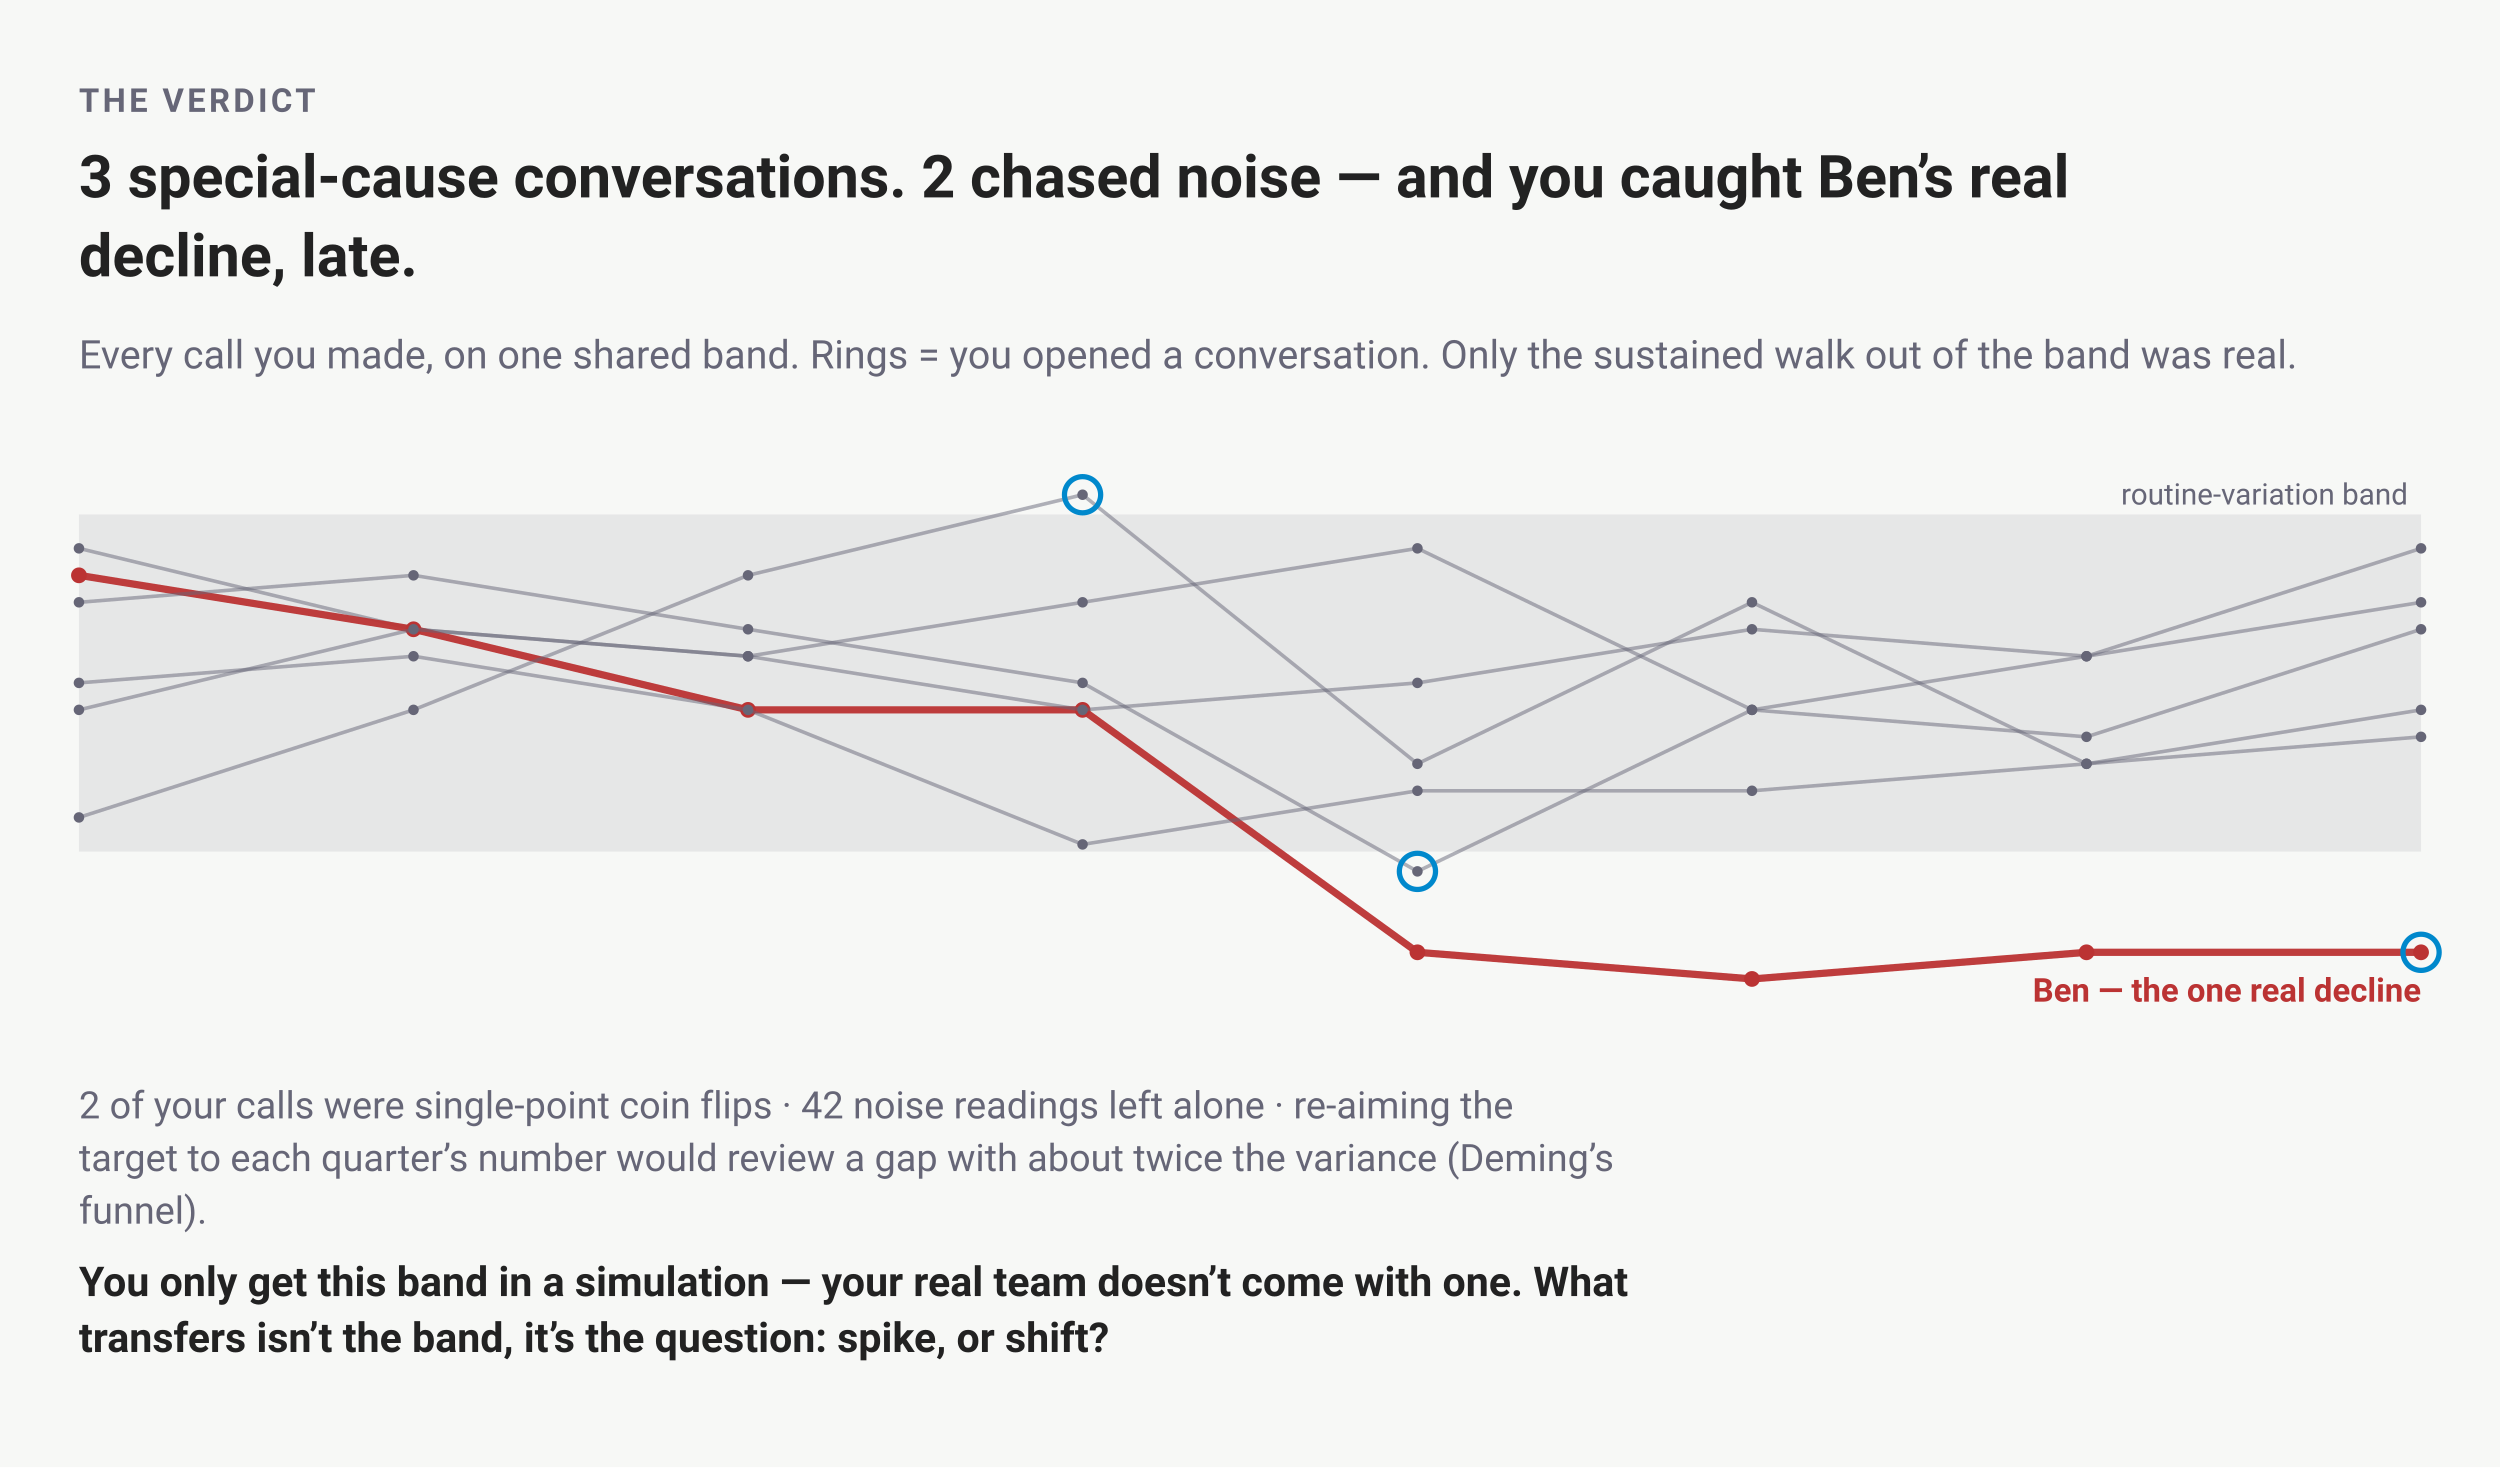
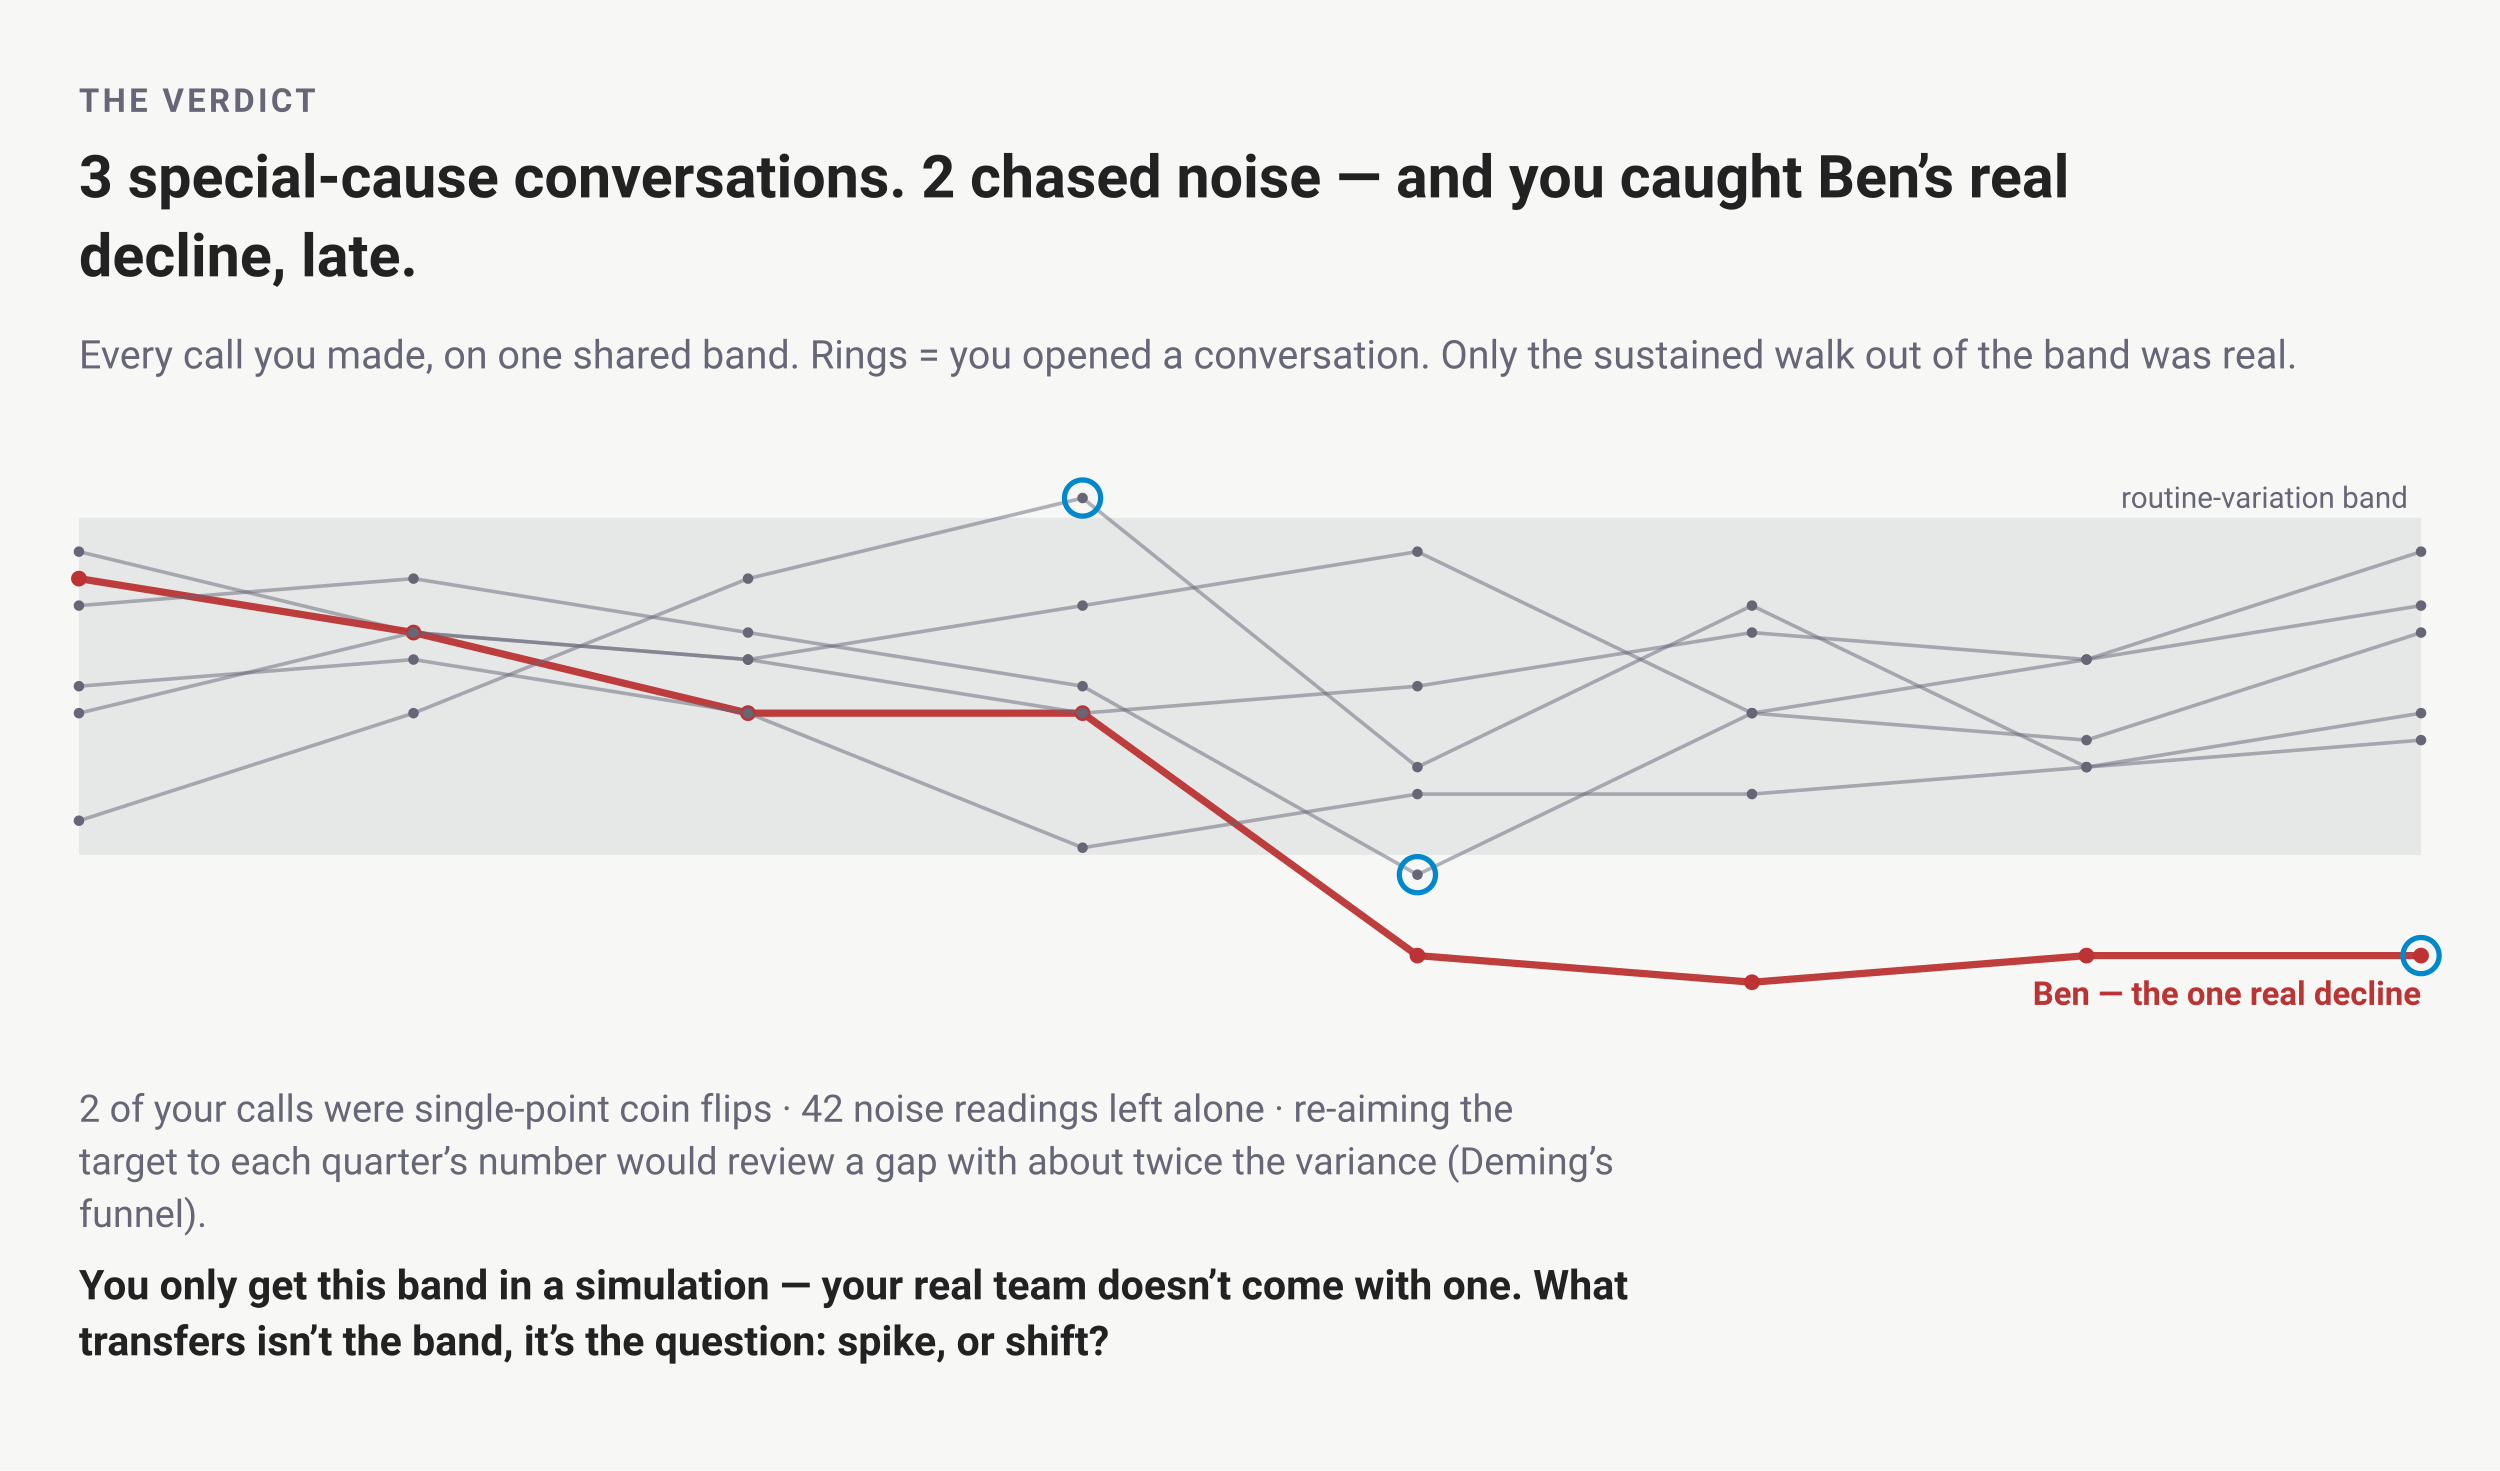
- <svg xmlns="http://www.w3.org/2000/svg" width="760" height="446" viewBox="0 0 760 446" font-family="-apple-system,BlinkMacSystemFont,'Segoe UI',Roboto,sans-serif" role="img" aria-label="3 special-cause conversations. 2 chased noise — and you caught Ben’s real decline, late.">
-   <rect width="760" height="446" fill="#f7f8f6" />
+ <svg xmlns="http://www.w3.org/2000/svg" width="760" height="447" viewBox="0 0 760 447" font-family="-apple-system,BlinkMacSystemFont,'Segoe UI',Roboto,sans-serif" role="img" aria-label="3 special-cause conversations. 2 chased noise — and you caught Ben’s real decline, late.">
+   <rect width="760" height="447" fill="#f7f8f6" />
  <text x="24" y="34" font-size="10" font-weight="600" letter-spacing="1" fill="#667">THE VERDICT</text>
  <text x="24" y="60" font-size="18" font-weight="600" fill="#222">3 special-cause conversations. 2 chased noise — and you caught Ben’s real</text>
  <text x="24" y="84" font-size="18" font-weight="600" fill="#222">decline, late.</text>
  <text x="24" y="112" font-size="12" fill="#667">Every call you made, on one shared band. Rings = you opened a conversation. Only the sustained walk out of the band was real.</text>
-   <rect x="24" y="156.4" width="712" height="102.5" fill="#667" fill-opacity="0.12" />
-   <text x="732" y="153.38" font-size="9" text-anchor="end" fill="#667">routine-variation band</text>
-   <polyline points="24,166.7 125.7,191.3 227.4,199.5 329.1,183.1 430.9,166.7 532.6,215.8 634.3,224 736,191.3" fill="none" stroke="#667" stroke-width="1.1" opacity="0.5" />
-   <circle cx="24" cy="166.7" r="1.6" fill="#667" />
-   <circle cx="125.7" cy="191.3" r="1.6" fill="#667" />
-   <circle cx="227.4" cy="199.5" r="1.6" fill="#667" />
-   <circle cx="329.1" cy="183.1" r="1.6" fill="#667" />
-   <circle cx="430.9" cy="166.7" r="1.6" fill="#667" />
-   <circle cx="532.6" cy="215.8" r="1.6" fill="#667" />
-   <circle cx="634.3" cy="224" r="1.6" fill="#667" />
-   <circle cx="736" cy="191.3" r="1.6" fill="#667" />
-   <polyline points="24,174.9 125.7,191.3 227.4,215.8 329.1,215.8 430.9,289.5 532.6,297.6 634.3,289.5 736,289.5" fill="none" stroke="#b33" stroke-width="2.2" opacity="0.95" />
-   <circle cx="24" cy="174.9" r="2.4" fill="#b33" />
-   <circle cx="125.7" cy="191.3" r="2.4" fill="#b33" />
-   <circle cx="227.4" cy="215.8" r="2.4" fill="#b33" />
-   <circle cx="329.1" cy="215.8" r="2.4" fill="#b33" />
-   <circle cx="430.9" cy="289.5" r="2.4" fill="#b33" />
-   <circle cx="532.6" cy="297.6" r="2.4" fill="#b33" />
-   <circle cx="634.3" cy="289.5" r="2.4" fill="#b33" />
-   <circle cx="736" cy="289.5" r="2.4" fill="#b33" />
-   <circle cx="736" cy="289.5" r="5.5" fill="none" stroke="#08c" stroke-width="1.6" />
-   <polyline points="24,215.8 125.7,191.3 227.4,199.5 329.1,215.8 430.9,207.6 532.6,191.3 634.3,199.5 736,166.7" fill="none" stroke="#667" stroke-width="1.1" opacity="0.5" />
-   <circle cx="24" cy="215.8" r="1.6" fill="#667" />
-   <circle cx="125.7" cy="191.3" r="1.6" fill="#667" />
-   <circle cx="227.4" cy="199.5" r="1.6" fill="#667" />
-   <circle cx="329.1" cy="215.8" r="1.6" fill="#667" />
-   <circle cx="430.9" cy="207.6" r="1.6" fill="#667" />
-   <circle cx="532.6" cy="191.3" r="1.6" fill="#667" />
-   <circle cx="634.3" cy="199.5" r="1.6" fill="#667" />
-   <circle cx="736" cy="166.7" r="1.6" fill="#667" />
-   <polyline points="24,248.5 125.7,215.8 227.4,174.9 329.1,150.4 430.9,232.2 532.6,183.1 634.3,232.2 736,224" fill="none" stroke="#667" stroke-width="1.1" opacity="0.5" />
-   <circle cx="24" cy="248.5" r="1.6" fill="#667" />
-   <circle cx="125.7" cy="215.8" r="1.6" fill="#667" />
-   <circle cx="227.4" cy="174.9" r="1.6" fill="#667" />
-   <circle cx="329.1" cy="150.4" r="1.6" fill="#667" />
-   <circle cx="329.1" cy="150.4" r="5.5" fill="none" stroke="#08c" stroke-width="1.6" />
-   <circle cx="430.9" cy="232.2" r="1.6" fill="#667" />
-   <circle cx="532.6" cy="183.1" r="1.6" fill="#667" />
-   <circle cx="634.3" cy="232.2" r="1.6" fill="#667" />
-   <circle cx="736" cy="224" r="1.6" fill="#667" />
-   <polyline points="24,207.6 125.7,199.5 227.4,215.8 329.1,256.7 430.9,240.4 532.6,240.4 634.3,232.2 736,215.8" fill="none" stroke="#667" stroke-width="1.1" opacity="0.5" />
-   <circle cx="24" cy="207.6" r="1.6" fill="#667" />
-   <circle cx="125.7" cy="199.5" r="1.6" fill="#667" />
-   <circle cx="227.4" cy="215.8" r="1.6" fill="#667" />
-   <circle cx="329.1" cy="256.7" r="1.6" fill="#667" />
-   <circle cx="430.9" cy="240.4" r="1.6" fill="#667" />
-   <circle cx="532.6" cy="240.4" r="1.6" fill="#667" />
-   <circle cx="634.3" cy="232.2" r="1.6" fill="#667" />
-   <circle cx="736" cy="215.8" r="1.6" fill="#667" />
-   <polyline points="24,183.1 125.7,174.9 227.4,191.3 329.1,207.6 430.9,264.9 532.6,215.8 634.3,199.5 736,183.1" fill="none" stroke="#667" stroke-width="1.1" opacity="0.5" />
-   <circle cx="24" cy="183.1" r="1.6" fill="#667" />
-   <circle cx="125.7" cy="174.9" r="1.6" fill="#667" />
-   <circle cx="227.4" cy="191.3" r="1.6" fill="#667" />
-   <circle cx="329.1" cy="207.6" r="1.6" fill="#667" />
-   <circle cx="430.9" cy="264.9" r="1.6" fill="#667" />
-   <circle cx="430.9" cy="264.9" r="5.5" fill="none" stroke="#08c" stroke-width="1.6" />
-   <circle cx="532.6" cy="215.8" r="1.6" fill="#667" />
-   <circle cx="634.3" cy="199.5" r="1.6" fill="#667" />
-   <circle cx="736" cy="183.1" r="1.6" fill="#667" />
-   <text x="736" y="304.5" font-size="10" font-weight="700" text-anchor="end" fill="#b33">Ben — the one real decline</text>
-   <text x="24" y="340" font-size="11.5" fill="#667">2 of your calls were single-point coin flips · 42 noise readings left alone · re-aiming the</text>
-   <text x="24" y="356" font-size="11.5" fill="#667">target to each quarter’s number would review a gap with about twice the variance (Deming’s</text>
-   <text x="24" y="372" font-size="11.5" fill="#667">funnel).</text>
-   <text x="24" y="394" font-size="12.5" font-weight="600" fill="#222">You only get this band in a simulation — your real team doesn’t come with one. What</text>
-   <text x="24" y="411" font-size="12.5" font-weight="600" fill="#222">transfers isn’t the band, it’s the question: spike, or shift?</text>
+   <rect x="24" y="157.4" width="712" height="102.5" fill="#667" fill-opacity="0.12" />
+   <text x="732" y="154.38" font-size="9" text-anchor="end" fill="#667">routine-variation band</text>
+   <polyline points="24,167.7 125.7,192.3 227.4,200.5 329.1,184.1 430.9,167.7 532.6,216.8 634.3,225 736,192.3" fill="none" stroke="#667" stroke-width="1.1" opacity="0.5" />
+   <circle cx="24" cy="167.7" r="1.6" fill="#667" />
+   <circle cx="125.7" cy="192.3" r="1.6" fill="#667" />
+   <circle cx="227.4" cy="200.5" r="1.6" fill="#667" />
+   <circle cx="329.1" cy="184.1" r="1.6" fill="#667" />
+   <circle cx="430.9" cy="167.7" r="1.6" fill="#667" />
+   <circle cx="532.6" cy="216.8" r="1.6" fill="#667" />
+   <circle cx="634.3" cy="225" r="1.6" fill="#667" />
+   <circle cx="736" cy="192.3" r="1.6" fill="#667" />
+   <polyline points="24,175.9 125.7,192.3 227.4,216.8 329.1,216.8 430.9,290.5 532.6,298.6 634.3,290.5 736,290.5" fill="none" stroke="#b33" stroke-width="2.2" opacity="0.95" />
+   <circle cx="24" cy="175.9" r="2.4" fill="#b33" />
+   <circle cx="125.7" cy="192.3" r="2.4" fill="#b33" />
+   <circle cx="227.4" cy="216.8" r="2.4" fill="#b33" />
+   <circle cx="329.1" cy="216.8" r="2.4" fill="#b33" />
+   <circle cx="430.9" cy="290.5" r="2.4" fill="#b33" />
+   <circle cx="532.6" cy="298.6" r="2.4" fill="#b33" />
+   <circle cx="634.3" cy="290.5" r="2.4" fill="#b33" />
+   <circle cx="736" cy="290.5" r="2.4" fill="#b33" />
+   <circle cx="736" cy="290.5" r="5.5" fill="none" stroke="#08c" stroke-width="1.6" />
+   <polyline points="24,216.8 125.7,192.3 227.4,200.5 329.1,216.8 430.9,208.6 532.6,192.3 634.3,200.5 736,167.7" fill="none" stroke="#667" stroke-width="1.1" opacity="0.5" />
+   <circle cx="24" cy="216.8" r="1.6" fill="#667" />
+   <circle cx="125.7" cy="192.3" r="1.6" fill="#667" />
+   <circle cx="227.4" cy="200.5" r="1.6" fill="#667" />
+   <circle cx="329.1" cy="216.8" r="1.6" fill="#667" />
+   <circle cx="430.9" cy="208.6" r="1.6" fill="#667" />
+   <circle cx="532.6" cy="192.3" r="1.6" fill="#667" />
+   <circle cx="634.3" cy="200.5" r="1.6" fill="#667" />
+   <circle cx="736" cy="167.7" r="1.6" fill="#667" />
+   <polyline points="24,249.5 125.7,216.8 227.4,175.9 329.1,151.4 430.9,233.2 532.6,184.1 634.3,233.2 736,225" fill="none" stroke="#667" stroke-width="1.1" opacity="0.5" />
+   <circle cx="24" cy="249.5" r="1.6" fill="#667" />
+   <circle cx="125.7" cy="216.8" r="1.6" fill="#667" />
+   <circle cx="227.4" cy="175.9" r="1.6" fill="#667" />
+   <circle cx="329.1" cy="151.4" r="1.6" fill="#667" />
+   <circle cx="329.1" cy="151.4" r="5.5" fill="none" stroke="#08c" stroke-width="1.6" />
+   <circle cx="430.9" cy="233.2" r="1.6" fill="#667" />
+   <circle cx="532.6" cy="184.1" r="1.6" fill="#667" />
+   <circle cx="634.3" cy="233.2" r="1.6" fill="#667" />
+   <circle cx="736" cy="225" r="1.6" fill="#667" />
+   <polyline points="24,208.6 125.7,200.5 227.4,216.8 329.1,257.7 430.9,241.4 532.6,241.4 634.3,233.2 736,216.8" fill="none" stroke="#667" stroke-width="1.1" opacity="0.5" />
+   <circle cx="24" cy="208.6" r="1.6" fill="#667" />
+   <circle cx="125.7" cy="200.5" r="1.6" fill="#667" />
+   <circle cx="227.4" cy="216.8" r="1.6" fill="#667" />
+   <circle cx="329.1" cy="257.7" r="1.6" fill="#667" />
+   <circle cx="430.9" cy="241.4" r="1.6" fill="#667" />
+   <circle cx="532.6" cy="241.4" r="1.6" fill="#667" />
+   <circle cx="634.3" cy="233.2" r="1.6" fill="#667" />
+   <circle cx="736" cy="216.8" r="1.6" fill="#667" />
+   <polyline points="24,184.1 125.7,175.9 227.4,192.3 329.1,208.6 430.9,265.9 532.6,216.8 634.3,200.5 736,184.1" fill="none" stroke="#667" stroke-width="1.1" opacity="0.5" />
+   <circle cx="24" cy="184.1" r="1.6" fill="#667" />
+   <circle cx="125.7" cy="175.9" r="1.6" fill="#667" />
+   <circle cx="227.4" cy="192.3" r="1.6" fill="#667" />
+   <circle cx="329.1" cy="208.6" r="1.6" fill="#667" />
+   <circle cx="430.9" cy="265.9" r="1.6" fill="#667" />
+   <circle cx="430.9" cy="265.9" r="5.5" fill="none" stroke="#08c" stroke-width="1.6" />
+   <circle cx="532.6" cy="216.8" r="1.6" fill="#667" />
+   <circle cx="634.3" cy="200.5" r="1.6" fill="#667" />
+   <circle cx="736" cy="184.1" r="1.6" fill="#667" />
+   <text x="736" y="305.5" font-size="10" font-weight="700" text-anchor="end" fill="#b33">Ben — the one real decline</text>
+   <text x="24" y="341" font-size="11.5" fill="#667">2 of your calls were single-point coin flips · 42 noise readings left alone · re-aiming the</text>
+   <text x="24" y="357" font-size="11.5" fill="#667">target to each quarter’s number would review a gap with about twice the variance (Deming’s</text>
+   <text x="24" y="373" font-size="11.5" fill="#667">funnel).</text>
+   <text x="24" y="395" font-size="12.5" font-weight="600" fill="#222">You only get this band in a simulation — your real team doesn’t come with one. What</text>
+   <text x="24" y="412" font-size="12.5" font-weight="600" fill="#222">transfers isn’t the band, it’s the question: spike, or shift?</text>
</svg>
